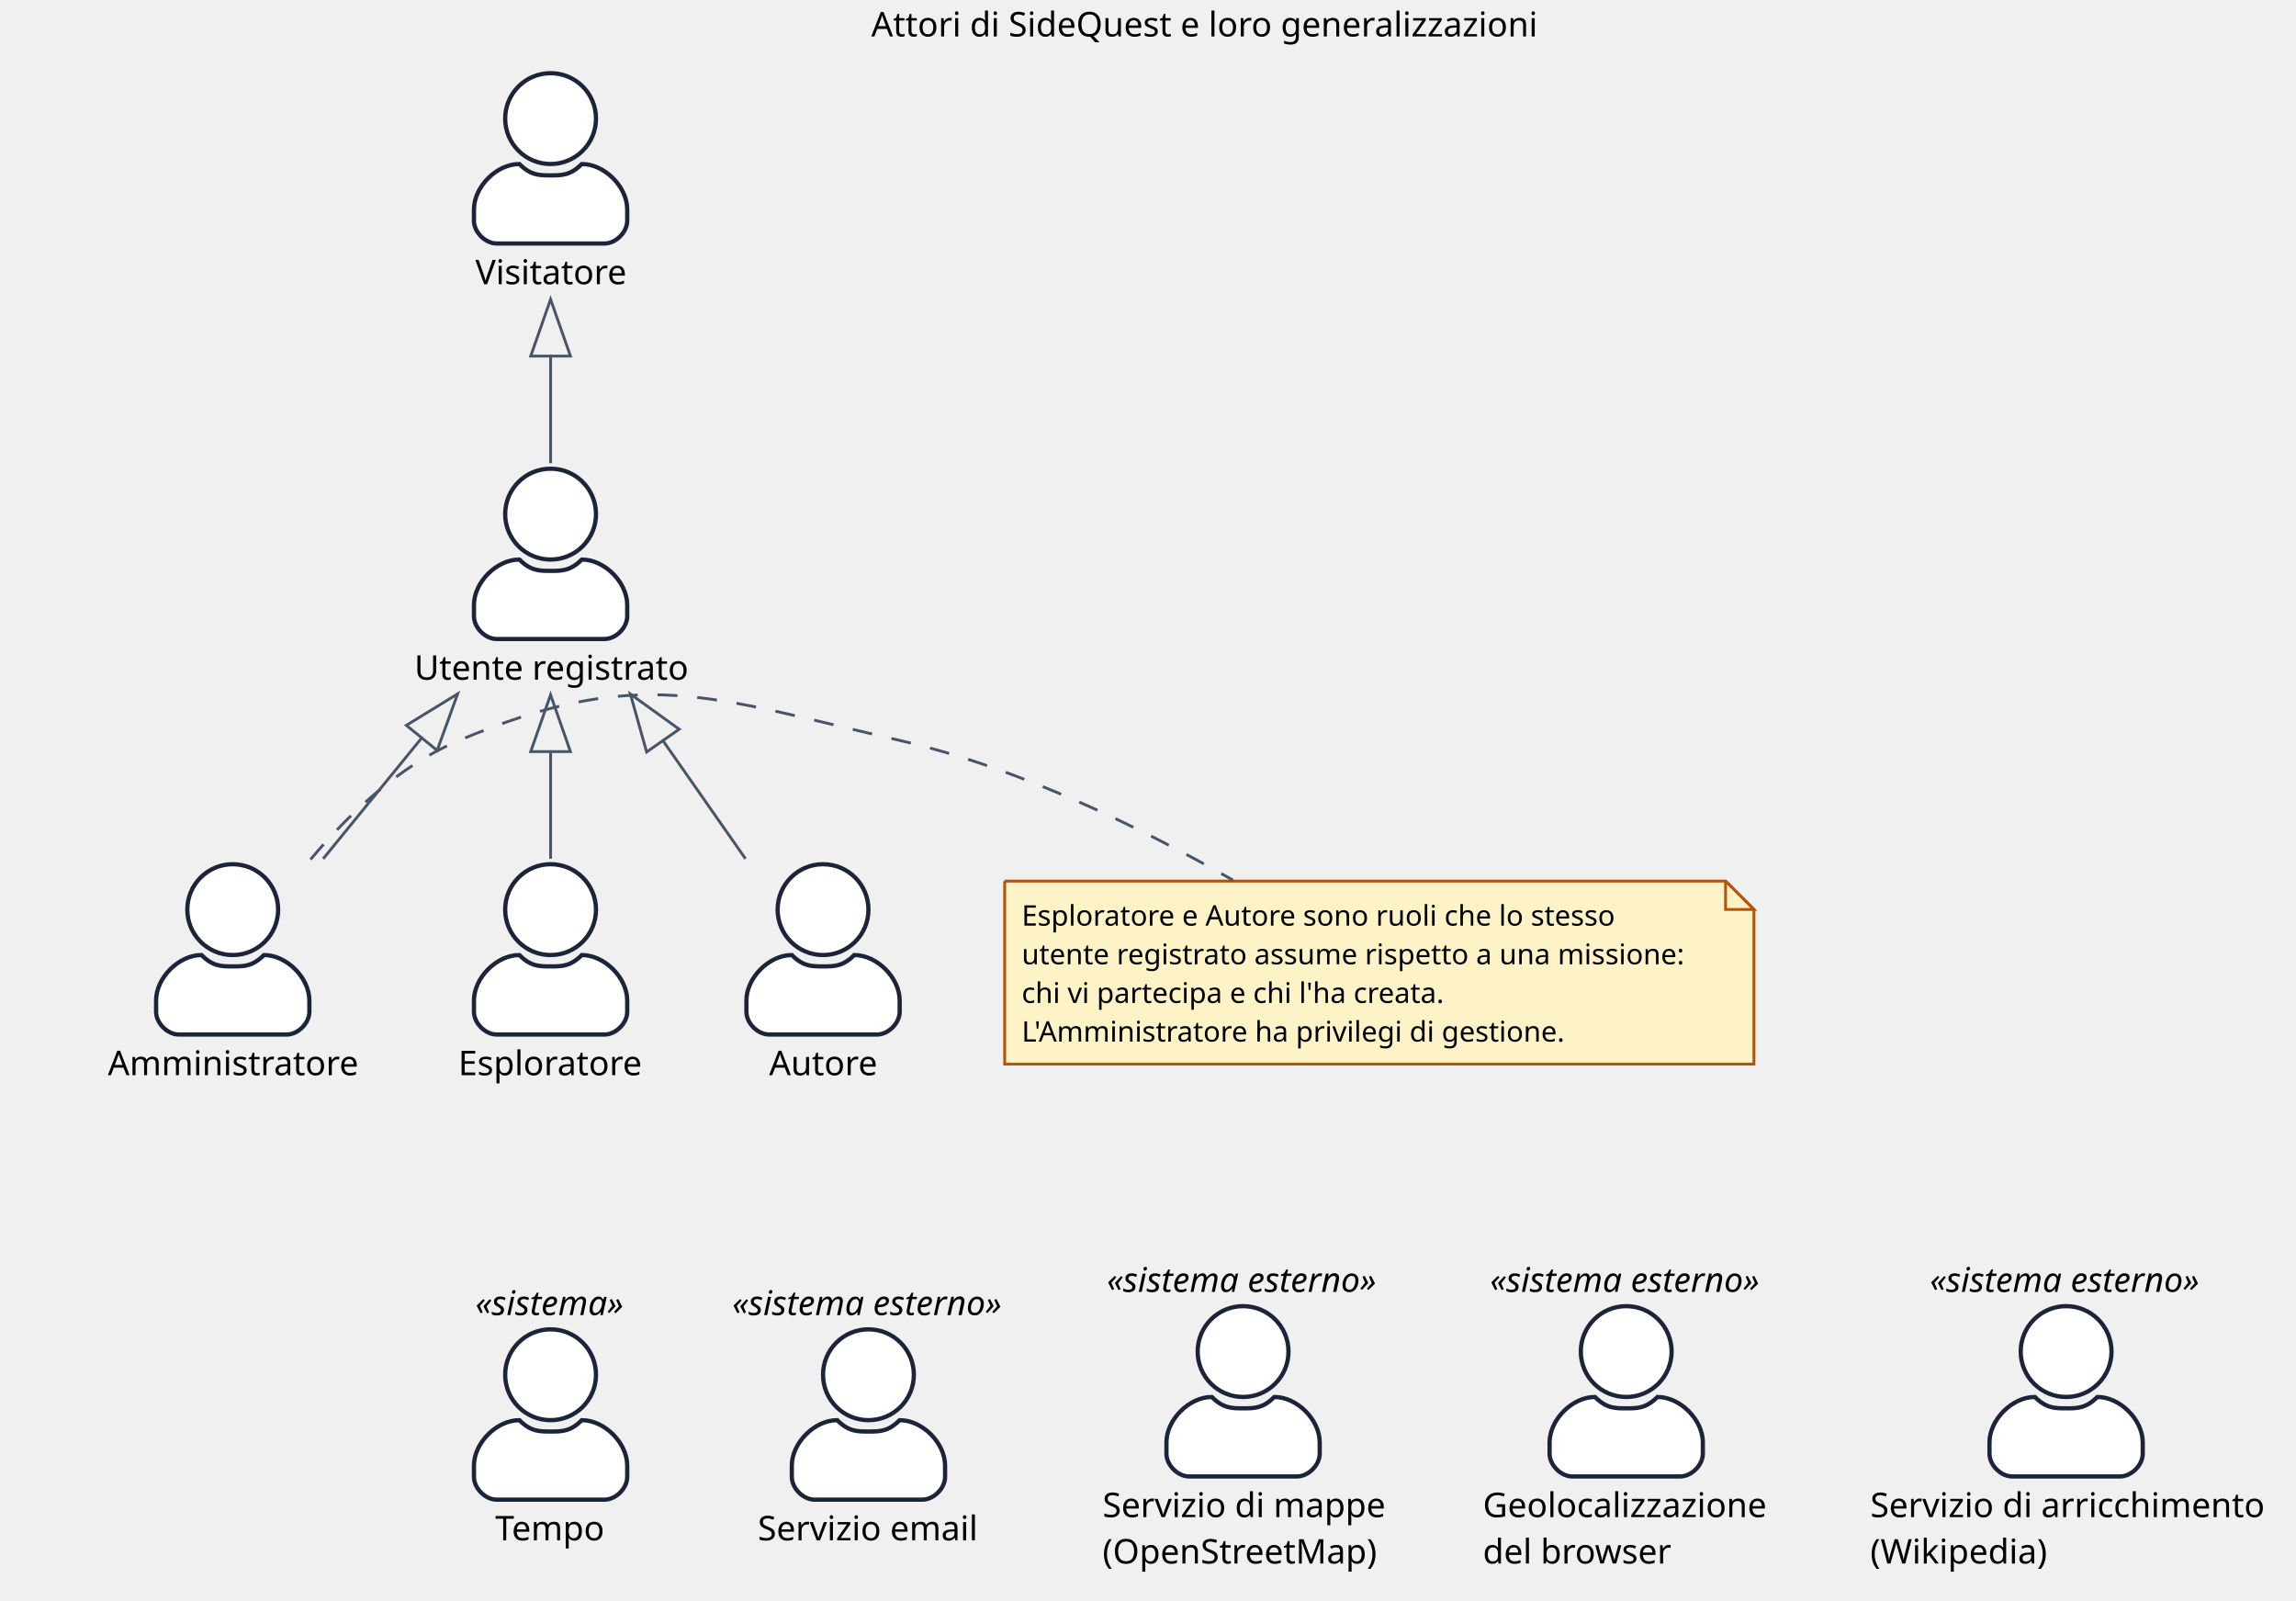
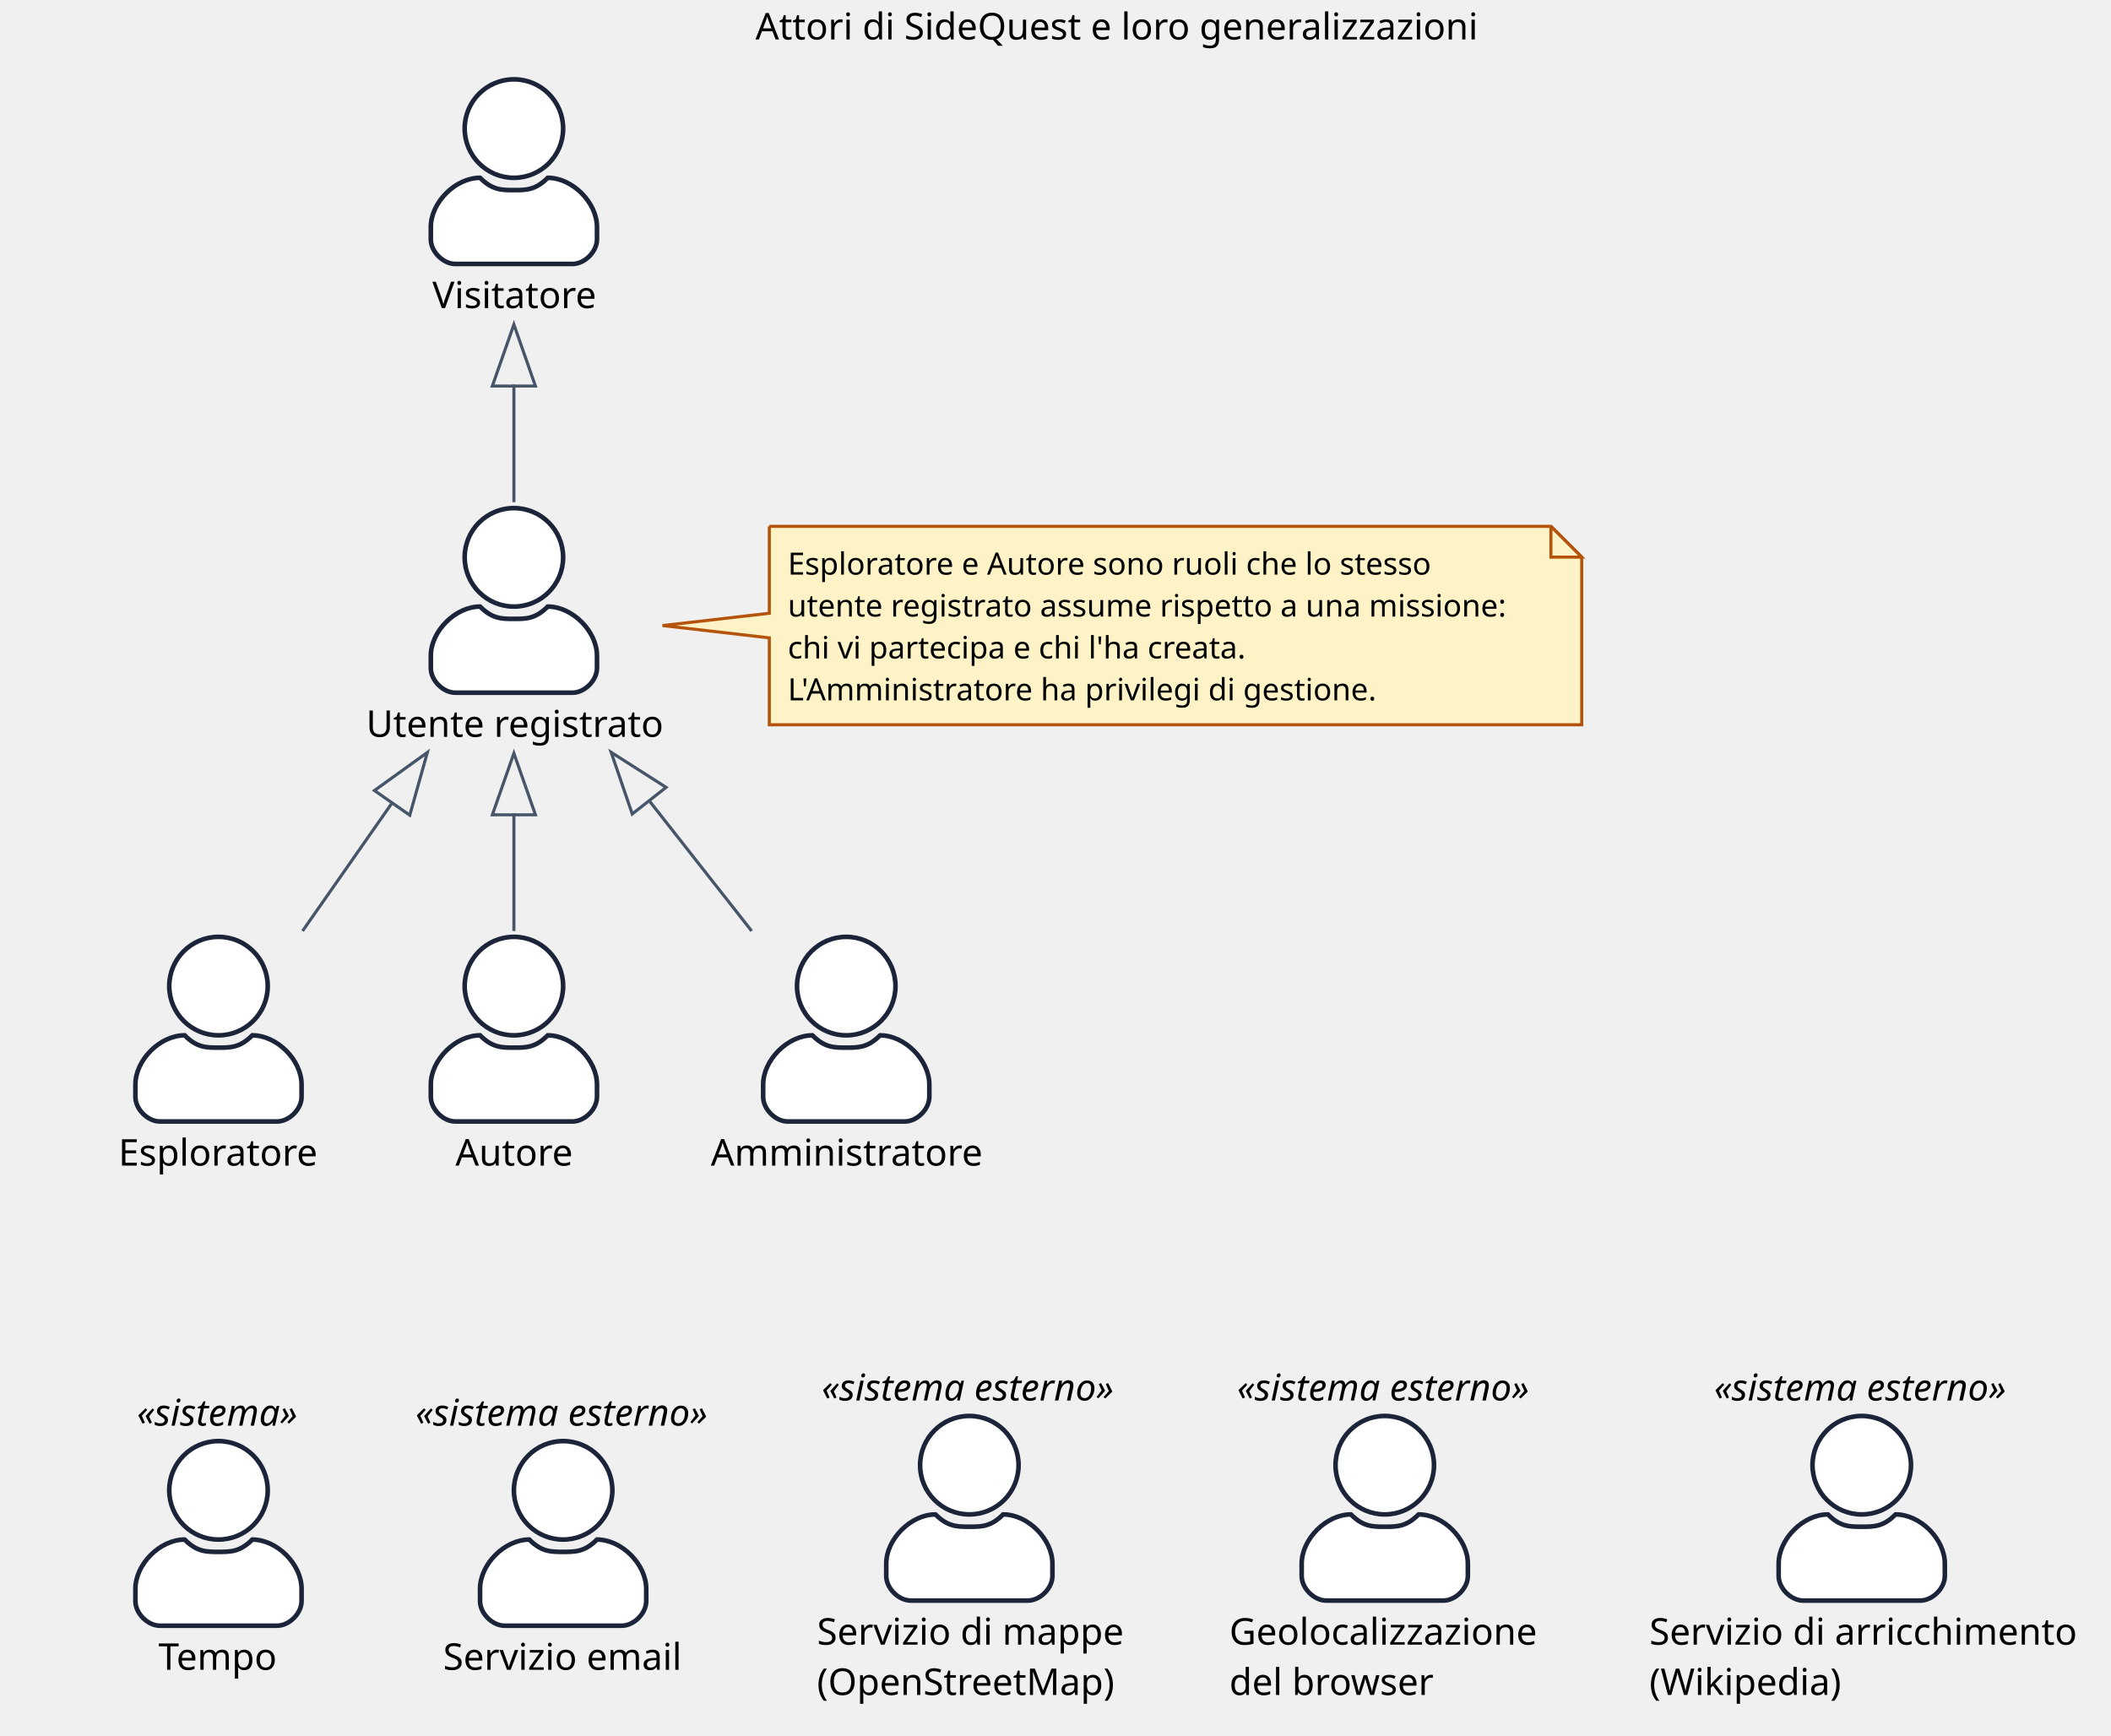
- <svg xmlns="http://www.w3.org/2000/svg" contentScriptType="application/ecmascript" contentStyleType="text/css" height="564px" preserveAspectRatio="none" style="width:809px;height:564px;" version="1.1" viewBox="0 0 809 564" width="809px" zoomAndPan="magnify">
+ <svg xmlns="http://www.w3.org/2000/svg" contentScriptType="application/ecmascript" contentStyleType="text/css" height="564px" preserveAspectRatio="none" style="width:686px;height:564px;" version="1.1" viewBox="0 0 686 564" width="686px" zoomAndPan="magnify">
  <defs />
  <g>
-     <text fill="#000000" font-family="Noto Sans" font-size="12" lengthAdjust="spacingAndGlyphs" textLength="233" x="307" y="12.828">Attori di SideQuest e loro generalizzazioni</text>
-     <ellipse cx="194" cy="320.464" fill="#FFFFFF" rx="16" ry="16" style="stroke: #1B2438; stroke-width: 1.5;" />
-     <path d="M194,340.464 C198,340.464 201,340.464 205,336.464 C213,336.464 221,344.464 221,352.464 L221,356.464 C221,360.464 217,364.464 213,364.464 L175,364.464 C171,364.464 167,360.464 167,356.464 L167,352.464 C167,344.464 175,336.464 183,336.464 C187,340.464 190,340.464 194,340.464 " fill="#FFFFFF" style="stroke: #1B2438; stroke-width: 1.5;" />
-     <text fill="#000000" font-family="Noto Sans" font-size="12" lengthAdjust="spacingAndGlyphs" textLength="65" x="161.5" y="378.792">Esploratore</text>
-     <ellipse cx="290" cy="320.464" fill="#FFFFFF" rx="16" ry="16" style="stroke: #1B2438; stroke-width: 1.5;" />
-     <path d="M290,340.464 C294,340.464 297,340.464 301,336.464 C309,336.464 317,344.464 317,352.464 L317,356.464 C317,360.464 313,364.464 309,364.464 L271,364.464 C267,364.464 263,360.464 263,356.464 L263,352.464 C263,344.464 271,336.464 279,336.464 C283,340.464 286,340.464 290,340.464 " fill="#FFFFFF" style="stroke: #1B2438; stroke-width: 1.5;" />
-     <text fill="#000000" font-family="Noto Sans" font-size="12" lengthAdjust="spacingAndGlyphs" textLength="38" x="271" y="378.792">Autore</text>
-     <ellipse cx="82" cy="320.464" fill="#FFFFFF" rx="16" ry="16" style="stroke: #1B2438; stroke-width: 1.5;" />
-     <path d="M82,340.464 C86,340.464 89,340.464 93,336.464 C101,336.464 109,344.464 109,352.464 L109,356.464 C109,360.464 105,364.464 101,364.464 L63,364.464 C59,364.464 55,360.464 55,356.464 L55,352.464 C55,344.464 63,336.464 71,336.464 C75,340.464 78,340.464 82,340.464 " fill="#FFFFFF" style="stroke: #1B2438; stroke-width: 1.5;" />
-     <text fill="#000000" font-family="Noto Sans" font-size="12" lengthAdjust="spacingAndGlyphs" textLength="88" x="38" y="378.792">Amministratore</text>
-     <ellipse cx="194" cy="484.328" fill="#FFFFFF" rx="16" ry="16" style="stroke: #1B2438; stroke-width: 1.5;" />
-     <path d="M194,504.328 C198,504.328 201,504.328 205,500.328 C213,500.328 221,508.328 221,516.328 L221,520.328 C221,524.328 217,528.328 213,528.328 L175,528.328 C171,528.328 167,524.328 167,520.328 L167,516.328 C167,508.328 175,500.328 183,500.328 C187,504.328 190,504.328 194,504.328 " fill="#FFFFFF" style="stroke: #1B2438; stroke-width: 1.5;" />
-     <text fill="#000000" font-family="Noto Sans" font-size="12" lengthAdjust="spacingAndGlyphs" textLength="39" x="174.5" y="542.656">Tempo</text>
-     <text fill="#000000" font-family="Noto Sans" font-size="12" font-style="italic" lengthAdjust="spacingAndGlyphs" textLength="53" x="167.5" y="463.312">«sistema»</text>
-     <ellipse cx="306" cy="484.328" fill="#FFFFFF" rx="16" ry="16" style="stroke: #1B2438; stroke-width: 1.5;" />
-     <path d="M306,504.328 C310,504.328 313,504.328 317,500.328 C325,500.328 333,508.328 333,516.328 L333,520.328 C333,524.328 329,528.328 325,528.328 L287,528.328 C283,528.328 279,524.328 279,520.328 L279,516.328 C279,508.328 287,500.328 295,500.328 C299,504.328 302,504.328 306,504.328 " fill="#FFFFFF" style="stroke: #1B2438; stroke-width: 1.5;" />
-     <text fill="#000000" font-family="Noto Sans" font-size="12" lengthAdjust="spacingAndGlyphs" textLength="78" x="267" y="542.656">Servizio email</text>
-     <text fill="#000000" font-family="Noto Sans" font-size="12" font-style="italic" lengthAdjust="spacingAndGlyphs" textLength="96" x="258" y="463.312">«sistema esterno»</text>
-     <ellipse cx="438" cy="476.158" fill="#FFFFFF" rx="16" ry="16" style="stroke: #1B2438; stroke-width: 1.5;" />
-     <path d="M438,496.158 C442,496.158 445,496.158 449,492.158 C457,492.158 465,500.158 465,508.158 L465,512.158 C465,516.158 461,520.158 457,520.158 L419,520.158 C415,520.158 411,516.158 411,512.158 L411,508.158 C411,500.158 419,492.158 427,492.158 C431,496.158 434,496.158 438,496.158 " fill="#FFFFFF" style="stroke: #1B2438; stroke-width: 1.5;" />
-     <text fill="#000000" font-family="Noto Sans" font-size="12" lengthAdjust="spacingAndGlyphs" textLength="99" x="388.5" y="534.486">Servizio di mappe</text>
-     <text fill="#000000" font-family="Noto Sans" font-size="12" lengthAdjust="spacingAndGlyphs" textLength="97" x="388.5" y="550.83">(OpenStreetMap)</text>
-     <text fill="#000000" font-family="Noto Sans" font-size="12" font-style="italic" lengthAdjust="spacingAndGlyphs" textLength="96" x="390" y="455.142">«sistema esterno»</text>
-     <ellipse cx="573" cy="476.158" fill="#FFFFFF" rx="16" ry="16" style="stroke: #1B2438; stroke-width: 1.5;" />
-     <path d="M573,496.158 C577,496.158 580,496.158 584,492.158 C592,492.158 600,500.158 600,508.158 L600,512.158 C600,516.158 596,520.158 592,520.158 L554,520.158 C550,520.158 546,516.158 546,512.158 L546,508.158 C546,500.158 554,492.158 562,492.158 C566,496.158 569,496.158 573,496.158 " fill="#FFFFFF" style="stroke: #1B2438; stroke-width: 1.5;" />
-     <text fill="#000000" font-family="Noto Sans" font-size="12" lengthAdjust="spacingAndGlyphs" textLength="101" x="522.5" y="534.486">Geolocalizzazione</text>
-     <text fill="#000000" font-family="Noto Sans" font-size="12" lengthAdjust="spacingAndGlyphs" textLength="66" x="522.5" y="550.83">del browser</text>
-     <text fill="#000000" font-family="Noto Sans" font-size="12" font-style="italic" lengthAdjust="spacingAndGlyphs" textLength="96" x="525" y="455.142">«sistema esterno»</text>
-     <ellipse cx="728" cy="476.158" fill="#FFFFFF" rx="16" ry="16" style="stroke: #1B2438; stroke-width: 1.5;" />
-     <path d="M728,496.158 C732,496.158 735,496.158 739,492.158 C747,492.158 755,500.158 755,508.158 L755,512.158 C755,516.158 751,520.158 747,520.158 L709,520.158 C705,520.158 701,516.158 701,512.158 L701,508.158 C701,500.158 709,492.158 717,492.158 C721,496.158 724,496.158 728,496.158 " fill="#FFFFFF" style="stroke: #1B2438; stroke-width: 1.5;" />
-     <text fill="#000000" font-family="Noto Sans" font-size="12" lengthAdjust="spacingAndGlyphs" textLength="138" x="659" y="534.486">Servizio di arricchimento</text>
-     <text fill="#000000" font-family="Noto Sans" font-size="12" lengthAdjust="spacingAndGlyphs" textLength="62" x="659" y="550.83">(Wikipedia)</text>
-     <text fill="#000000" font-family="Noto Sans" font-size="12" font-style="italic" lengthAdjust="spacingAndGlyphs" textLength="96" x="680" y="455.142">«sistema esterno»</text>
-     <ellipse cx="194" cy="181.124" fill="#FFFFFF" rx="16" ry="16" style="stroke: #1B2438; stroke-width: 1.5;" />
-     <path d="M194,201.124 C198,201.124 201,201.124 205,197.124 C213,197.124 221,205.124 221,213.124 L221,217.124 C221,221.124 217,225.124 213,225.124 L175,225.124 C171,225.124 167,221.124 167,217.124 L167,213.124 C167,205.124 175,197.124 183,197.124 C187,201.124 190,201.124 194,201.124 " fill="#FFFFFF" style="stroke: #1B2438; stroke-width: 1.5;" />
-     <text fill="#000000" font-family="Noto Sans" font-size="12" lengthAdjust="spacingAndGlyphs" textLength="96" x="146" y="239.452">Utente registrato</text>
-     <ellipse cx="194" cy="41.784" fill="#FFFFFF" rx="16" ry="16" style="stroke: #1B2438; stroke-width: 1.5;" />
-     <path d="M194,61.784 C198,61.784 201,61.784 205,57.784 C213,57.784 221,65.784 221,73.784 L221,77.784 C221,81.784 217,85.784 213,85.784 L175,85.784 C171,85.784 167,81.784 167,77.784 L167,73.784 C167,65.784 175,57.784 183,57.784 C187,61.784 190,61.784 194,61.784 " fill="#FFFFFF" style="stroke: #1B2438; stroke-width: 1.5;" />
-     <text fill="#000000" font-family="Noto Sans" font-size="12" lengthAdjust="spacingAndGlyphs" textLength="53" x="167.5" y="100.112">Visitatore</text>
-     <path d="M354,310.404 L354,374.884 L618,374.884 L618,320.404 L608,310.404 L354,310.404 " fill="#FEF3C7" style="stroke: #B45309; stroke-width: 1.0;" />
-     <path d="M608,310.404 L608,320.404 L618,320.404 L608,310.404 " fill="#FEF3C7" style="stroke: #B45309; stroke-width: 1.0;" />
-     <text fill="#000000" font-family="Noto Sans" font-size="10" lengthAdjust="spacingAndGlyphs" textLength="217" x="360" y="326.094">Esploratore e Autore sono ruoli che lo stesso</text>
-     <text fill="#000000" font-family="Noto Sans" font-size="10" lengthAdjust="spacingAndGlyphs" textLength="243" x="360" y="339.714">utente registrato assume rispetto a una missione:</text>
-     <text fill="#000000" font-family="Noto Sans" font-size="10" lengthAdjust="spacingAndGlyphs" textLength="157" x="360" y="353.334">chi vi partecipa e chi l'ha creata.</text>
-     <text fill="#000000" font-family="Noto Sans" font-size="10" lengthAdjust="spacingAndGlyphs" textLength="199" x="360" y="366.954">L'Amministratore ha privilegi di gestione.</text>
-     <path d="M194,264.344 C194,277.294 194,290.654 194,302.554 " fill="none" id="Reg&lt;-Esp" style="stroke: #475569; stroke-width: 1.0;" />
-     <polygon fill="none" points="187,264.794,194,244.794,201,264.794,187,264.794" style="stroke: #475569; stroke-width: 1.0;" />
-     <path d="M233.34,260.574 C243.19,274.674 253.55,289.494 262.68,302.554 " fill="none" id="Reg&lt;-Aut" style="stroke: #475569; stroke-width: 1.0;" />
-     <polygon fill="none" points="227.84,264.924,222.12,244.524,239.32,256.904,227.84,264.924" style="stroke: #475569; stroke-width: 1.0;" />
-     <path d="M148.87,259.634 C137.15,274.014 124.76,289.204 113.87,302.554 " fill="none" id="Reg&lt;-Adm" style="stroke: #475569; stroke-width: 1.0;" />
-     <polygon fill="none" points="143.18,255.534,161.25,244.454,154.03,264.384,143.18,255.534" style="stroke: #475569; stroke-width: 1.0;" />
-     <path d="M194,125.004 C194,137.954 194,151.314 194,163.204 " fill="none" id="Vis&lt;-Reg" style="stroke: #475569; stroke-width: 1.0;" />
-     <polygon fill="none" points="187,125.454,194,105.454,201,125.454,187,125.454" style="stroke: #475569; stroke-width: 1.0;" />
-     <path d="M109.42,302.794 C123,286.594 140.9,269.664 161.5,260.964 C225.38,234.004 249.92,245.454 317.5,260.964 C359.01,270.494 402.16,291.664 434.4,310.054 " fill="none" id="Adm-GMN19" style="stroke: #475569; stroke-width: 1.0; stroke-dasharray: 7.0,7.0;" />
+     <text fill="#000000" font-family="Noto Sans" font-size="12" lengthAdjust="spacingAndGlyphs" textLength="233" x="245.5" y="12.828">Attori di SideQuest e loro generalizzazioni</text>
+     <ellipse cx="71" cy="320.464" fill="#FFFFFF" rx="16" ry="16" style="stroke: #1B2438; stroke-width: 1.5;" />
+     <path d="M71,340.464 C75,340.464 78,340.464 82,336.464 C90,336.464 98,344.464 98,352.464 L98,356.464 C98,360.464 94,364.464 90,364.464 L52,364.464 C48,364.464 44,360.464 44,356.464 L44,352.464 C44,344.464 52,336.464 60,336.464 C64,340.464 67,340.464 71,340.464 " fill="#FFFFFF" style="stroke: #1B2438; stroke-width: 1.5;" />
+     <text fill="#000000" font-family="Noto Sans" font-size="12" lengthAdjust="spacingAndGlyphs" textLength="65" x="38.5" y="378.792">Esploratore</text>
+     <ellipse cx="167" cy="320.464" fill="#FFFFFF" rx="16" ry="16" style="stroke: #1B2438; stroke-width: 1.5;" />
+     <path d="M167,340.464 C171,340.464 174,340.464 178,336.464 C186,336.464 194,344.464 194,352.464 L194,356.464 C194,360.464 190,364.464 186,364.464 L148,364.464 C144,364.464 140,360.464 140,356.464 L140,352.464 C140,344.464 148,336.464 156,336.464 C160,340.464 163,340.464 167,340.464 " fill="#FFFFFF" style="stroke: #1B2438; stroke-width: 1.5;" />
+     <text fill="#000000" font-family="Noto Sans" font-size="12" lengthAdjust="spacingAndGlyphs" textLength="38" x="148" y="378.792">Autore</text>
+     <ellipse cx="275" cy="320.464" fill="#FFFFFF" rx="16" ry="16" style="stroke: #1B2438; stroke-width: 1.5;" />
+     <path d="M275,340.464 C279,340.464 282,340.464 286,336.464 C294,336.464 302,344.464 302,352.464 L302,356.464 C302,360.464 298,364.464 294,364.464 L256,364.464 C252,364.464 248,360.464 248,356.464 L248,352.464 C248,344.464 256,336.464 264,336.464 C268,340.464 271,340.464 275,340.464 " fill="#FFFFFF" style="stroke: #1B2438; stroke-width: 1.5;" />
+     <text fill="#000000" font-family="Noto Sans" font-size="12" lengthAdjust="spacingAndGlyphs" textLength="88" x="231" y="378.792">Amministratore</text>
+     <ellipse cx="71" cy="484.328" fill="#FFFFFF" rx="16" ry="16" style="stroke: #1B2438; stroke-width: 1.5;" />
+     <path d="M71,504.328 C75,504.328 78,504.328 82,500.328 C90,500.328 98,508.328 98,516.328 L98,520.328 C98,524.328 94,528.328 90,528.328 L52,528.328 C48,528.328 44,524.328 44,520.328 L44,516.328 C44,508.328 52,500.328 60,500.328 C64,504.328 67,504.328 71,504.328 " fill="#FFFFFF" style="stroke: #1B2438; stroke-width: 1.5;" />
+     <text fill="#000000" font-family="Noto Sans" font-size="12" lengthAdjust="spacingAndGlyphs" textLength="39" x="51.5" y="542.656">Tempo</text>
+     <text fill="#000000" font-family="Noto Sans" font-size="12" font-style="italic" lengthAdjust="spacingAndGlyphs" textLength="53" x="44.5" y="463.312">«sistema»</text>
+     <ellipse cx="183" cy="484.328" fill="#FFFFFF" rx="16" ry="16" style="stroke: #1B2438; stroke-width: 1.5;" />
+     <path d="M183,504.328 C187,504.328 190,504.328 194,500.328 C202,500.328 210,508.328 210,516.328 L210,520.328 C210,524.328 206,528.328 202,528.328 L164,528.328 C160,528.328 156,524.328 156,520.328 L156,516.328 C156,508.328 164,500.328 172,500.328 C176,504.328 179,504.328 183,504.328 " fill="#FFFFFF" style="stroke: #1B2438; stroke-width: 1.5;" />
+     <text fill="#000000" font-family="Noto Sans" font-size="12" lengthAdjust="spacingAndGlyphs" textLength="78" x="144" y="542.656">Servizio email</text>
+     <text fill="#000000" font-family="Noto Sans" font-size="12" font-style="italic" lengthAdjust="spacingAndGlyphs" textLength="96" x="135" y="463.312">«sistema esterno»</text>
+     <ellipse cx="315" cy="476.158" fill="#FFFFFF" rx="16" ry="16" style="stroke: #1B2438; stroke-width: 1.5;" />
+     <path d="M315,496.158 C319,496.158 322,496.158 326,492.158 C334,492.158 342,500.158 342,508.158 L342,512.158 C342,516.158 338,520.158 334,520.158 L296,520.158 C292,520.158 288,516.158 288,512.158 L288,508.158 C288,500.158 296,492.158 304,492.158 C308,496.158 311,496.158 315,496.158 " fill="#FFFFFF" style="stroke: #1B2438; stroke-width: 1.5;" />
+     <text fill="#000000" font-family="Noto Sans" font-size="12" lengthAdjust="spacingAndGlyphs" textLength="99" x="265.5" y="534.486">Servizio di mappe</text>
+     <text fill="#000000" font-family="Noto Sans" font-size="12" lengthAdjust="spacingAndGlyphs" textLength="97" x="265.5" y="550.83">(OpenStreetMap)</text>
+     <text fill="#000000" font-family="Noto Sans" font-size="12" font-style="italic" lengthAdjust="spacingAndGlyphs" textLength="96" x="267" y="455.142">«sistema esterno»</text>
+     <ellipse cx="450" cy="476.158" fill="#FFFFFF" rx="16" ry="16" style="stroke: #1B2438; stroke-width: 1.5;" />
+     <path d="M450,496.158 C454,496.158 457,496.158 461,492.158 C469,492.158 477,500.158 477,508.158 L477,512.158 C477,516.158 473,520.158 469,520.158 L431,520.158 C427,520.158 423,516.158 423,512.158 L423,508.158 C423,500.158 431,492.158 439,492.158 C443,496.158 446,496.158 450,496.158 " fill="#FFFFFF" style="stroke: #1B2438; stroke-width: 1.5;" />
+     <text fill="#000000" font-family="Noto Sans" font-size="12" lengthAdjust="spacingAndGlyphs" textLength="101" x="399.5" y="534.486">Geolocalizzazione</text>
+     <text fill="#000000" font-family="Noto Sans" font-size="12" lengthAdjust="spacingAndGlyphs" textLength="66" x="399.5" y="550.83">del browser</text>
+     <text fill="#000000" font-family="Noto Sans" font-size="12" font-style="italic" lengthAdjust="spacingAndGlyphs" textLength="96" x="402" y="455.142">«sistema esterno»</text>
+     <ellipse cx="605" cy="476.158" fill="#FFFFFF" rx="16" ry="16" style="stroke: #1B2438; stroke-width: 1.5;" />
+     <path d="M605,496.158 C609,496.158 612,496.158 616,492.158 C624,492.158 632,500.158 632,508.158 L632,512.158 C632,516.158 628,520.158 624,520.158 L586,520.158 C582,520.158 578,516.158 578,512.158 L578,508.158 C578,500.158 586,492.158 594,492.158 C598,496.158 601,496.158 605,496.158 " fill="#FFFFFF" style="stroke: #1B2438; stroke-width: 1.5;" />
+     <text fill="#000000" font-family="Noto Sans" font-size="12" lengthAdjust="spacingAndGlyphs" textLength="138" x="536" y="534.486">Servizio di arricchimento</text>
+     <text fill="#000000" font-family="Noto Sans" font-size="12" lengthAdjust="spacingAndGlyphs" textLength="62" x="536" y="550.83">(Wikipedia)</text>
+     <text fill="#000000" font-family="Noto Sans" font-size="12" font-style="italic" lengthAdjust="spacingAndGlyphs" textLength="96" x="557" y="455.142">«sistema esterno»</text>
+     <ellipse cx="167" cy="181.124" fill="#FFFFFF" rx="16" ry="16" style="stroke: #1B2438; stroke-width: 1.5;" />
+     <path d="M167,201.124 C171,201.124 174,201.124 178,197.124 C186,197.124 194,205.124 194,213.124 L194,217.124 C194,221.124 190,225.124 186,225.124 L148,225.124 C144,225.124 140,221.124 140,217.124 L140,213.124 C140,205.124 148,197.124 156,197.124 C160,201.124 163,201.124 167,201.124 " fill="#FFFFFF" style="stroke: #1B2438; stroke-width: 1.5;" />
+     <text fill="#000000" font-family="Noto Sans" font-size="12" lengthAdjust="spacingAndGlyphs" textLength="96" x="119" y="239.452">Utente registrato</text>
+     <ellipse cx="167" cy="41.784" fill="#FFFFFF" rx="16" ry="16" style="stroke: #1B2438; stroke-width: 1.5;" />
+     <path d="M167,61.784 C171,61.784 174,61.784 178,57.784 C186,57.784 194,65.784 194,73.784 L194,77.784 C194,81.784 190,85.784 186,85.784 L148,85.784 C144,85.784 140,81.784 140,77.784 L140,73.784 C140,65.784 148,57.784 156,57.784 C160,61.784 163,61.784 167,61.784 " fill="#FFFFFF" style="stroke: #1B2438; stroke-width: 1.5;" />
+     <text fill="#000000" font-family="Noto Sans" font-size="12" lengthAdjust="spacingAndGlyphs" textLength="53" x="140.5" y="100.112">Visitatore</text>
+     <path d="M250,171.054 L250,199.294 L215.29,203.294 L250,207.294 L250,235.534 A0,0 0 0 0 250,235.534 L514,235.534 A0,0 0 0 0 514,235.534 L514,181.054 L504,171.054 L250,171.054 A0,0 0 0 0 250,171.054 " fill="#FEF3C7" style="stroke: #B45309; stroke-width: 1.0;" />
+     <path d="M504,171.054 L504,181.054 L514,181.054 L504,171.054 " fill="#FEF3C7" style="stroke: #B45309; stroke-width: 1.0;" />
+     <text fill="#000000" font-family="Noto Sans" font-size="10" lengthAdjust="spacingAndGlyphs" textLength="217" x="256" y="186.744">Esploratore e Autore sono ruoli che lo stesso</text>
+     <text fill="#000000" font-family="Noto Sans" font-size="10" lengthAdjust="spacingAndGlyphs" textLength="243" x="256" y="200.364">utente registrato assume rispetto a una missione:</text>
+     <text fill="#000000" font-family="Noto Sans" font-size="10" lengthAdjust="spacingAndGlyphs" textLength="157" x="256" y="213.984">chi vi partecipa e chi l'ha creata.</text>
+     <text fill="#000000" font-family="Noto Sans" font-size="10" lengthAdjust="spacingAndGlyphs" textLength="199" x="256" y="227.604">L'Amministratore ha privilegi di gestione.</text>
+     <path d="M127.66,260.574 C117.81,274.674 107.45,289.494 98.32,302.554 " fill="none" id="Reg&lt;-Esp" style="stroke: #475569; stroke-width: 1.0;" />
+     <polygon fill="none" points="121.68,256.904,138.88,244.524,133.16,264.924,121.68,256.904" style="stroke: #475569; stroke-width: 1.0;" />
+     <path d="M167,264.344 C167,277.294 167,290.654 167,302.554 " fill="none" id="Reg&lt;-Aut" style="stroke: #475569; stroke-width: 1.0;" />
+     <polygon fill="none" points="160,264.794,167,244.794,174,264.794,160,264.794" style="stroke: #475569; stroke-width: 1.0;" />
+     <path d="M210.88,260.104 C222.08,274.344 233.88,289.354 244.26,302.554 " fill="none" id="Reg&lt;-Adm" style="stroke: #475569; stroke-width: 1.0;" />
+     <polygon fill="none" points="205.46,264.524,198.6,244.474,216.46,255.874,205.46,264.524" style="stroke: #475569; stroke-width: 1.0;" />
+     <path d="M167,125.004 C167,137.954 167,151.314 167,163.204 " fill="none" id="Vis&lt;-Reg" style="stroke: #475569; stroke-width: 1.0;" />
+     <polygon fill="none" points="160,125.454,167,105.454,174,125.454,160,125.454" style="stroke: #475569; stroke-width: 1.0;" />
  </g>
</svg>
